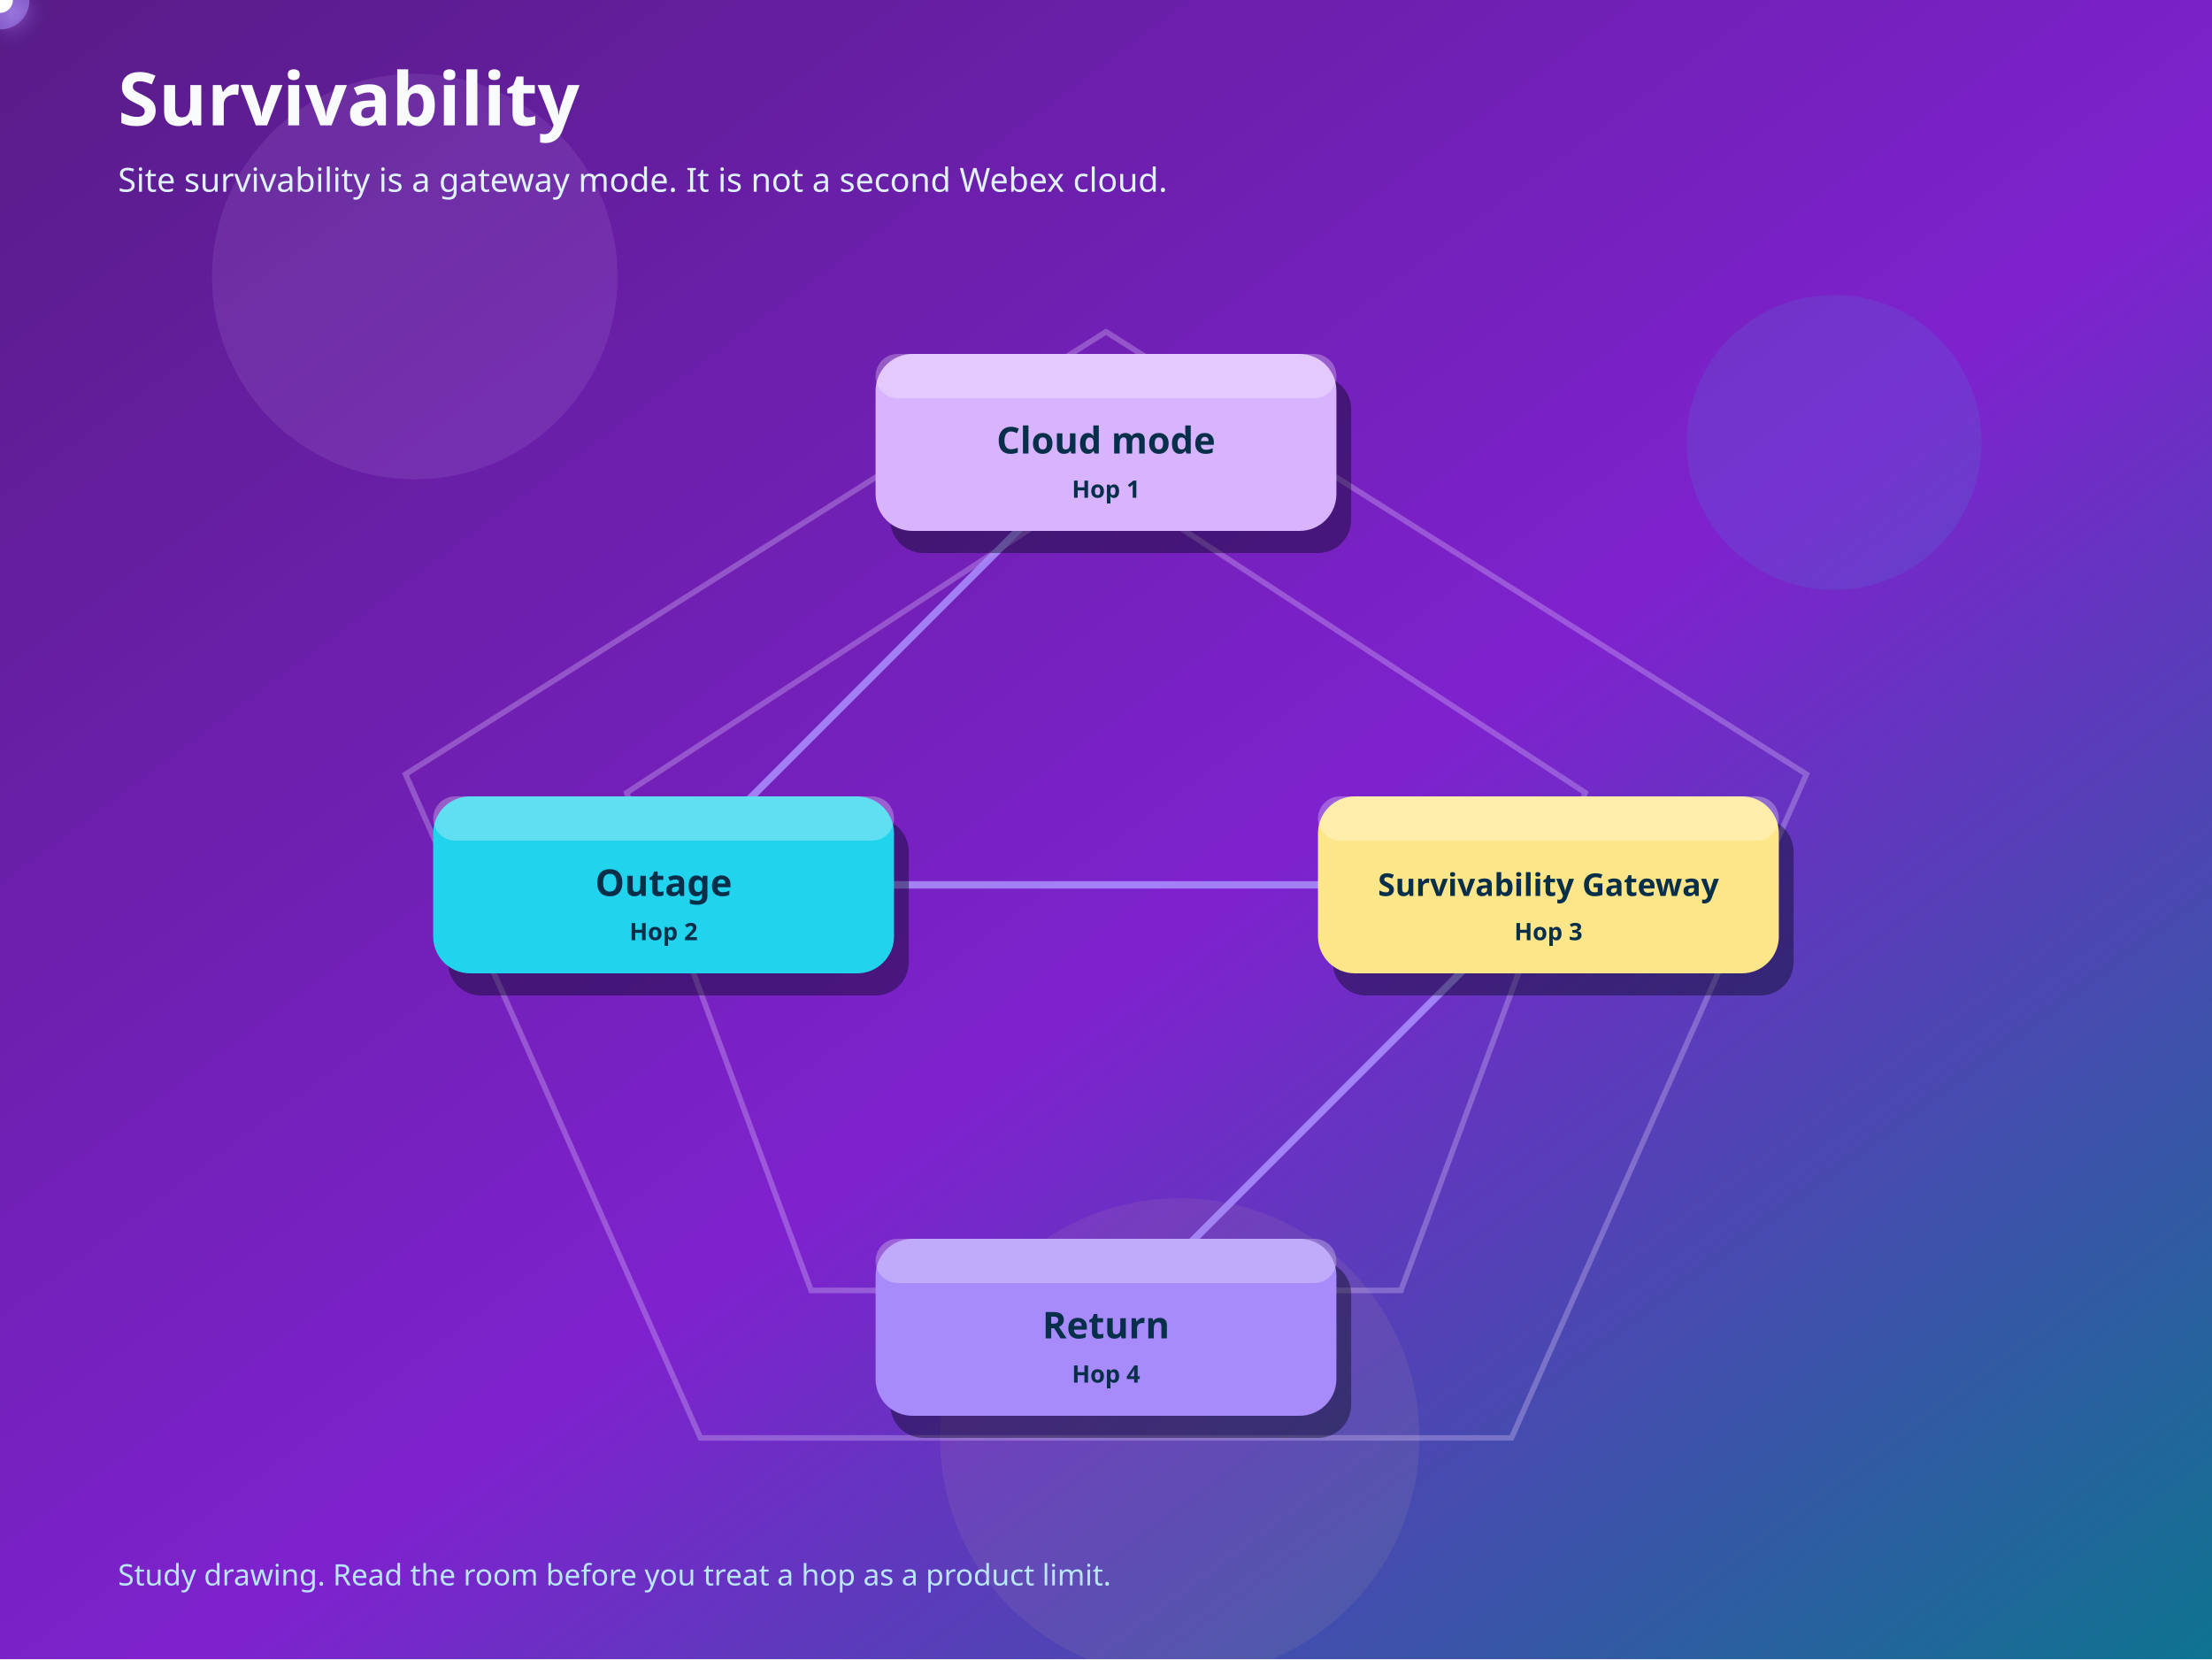
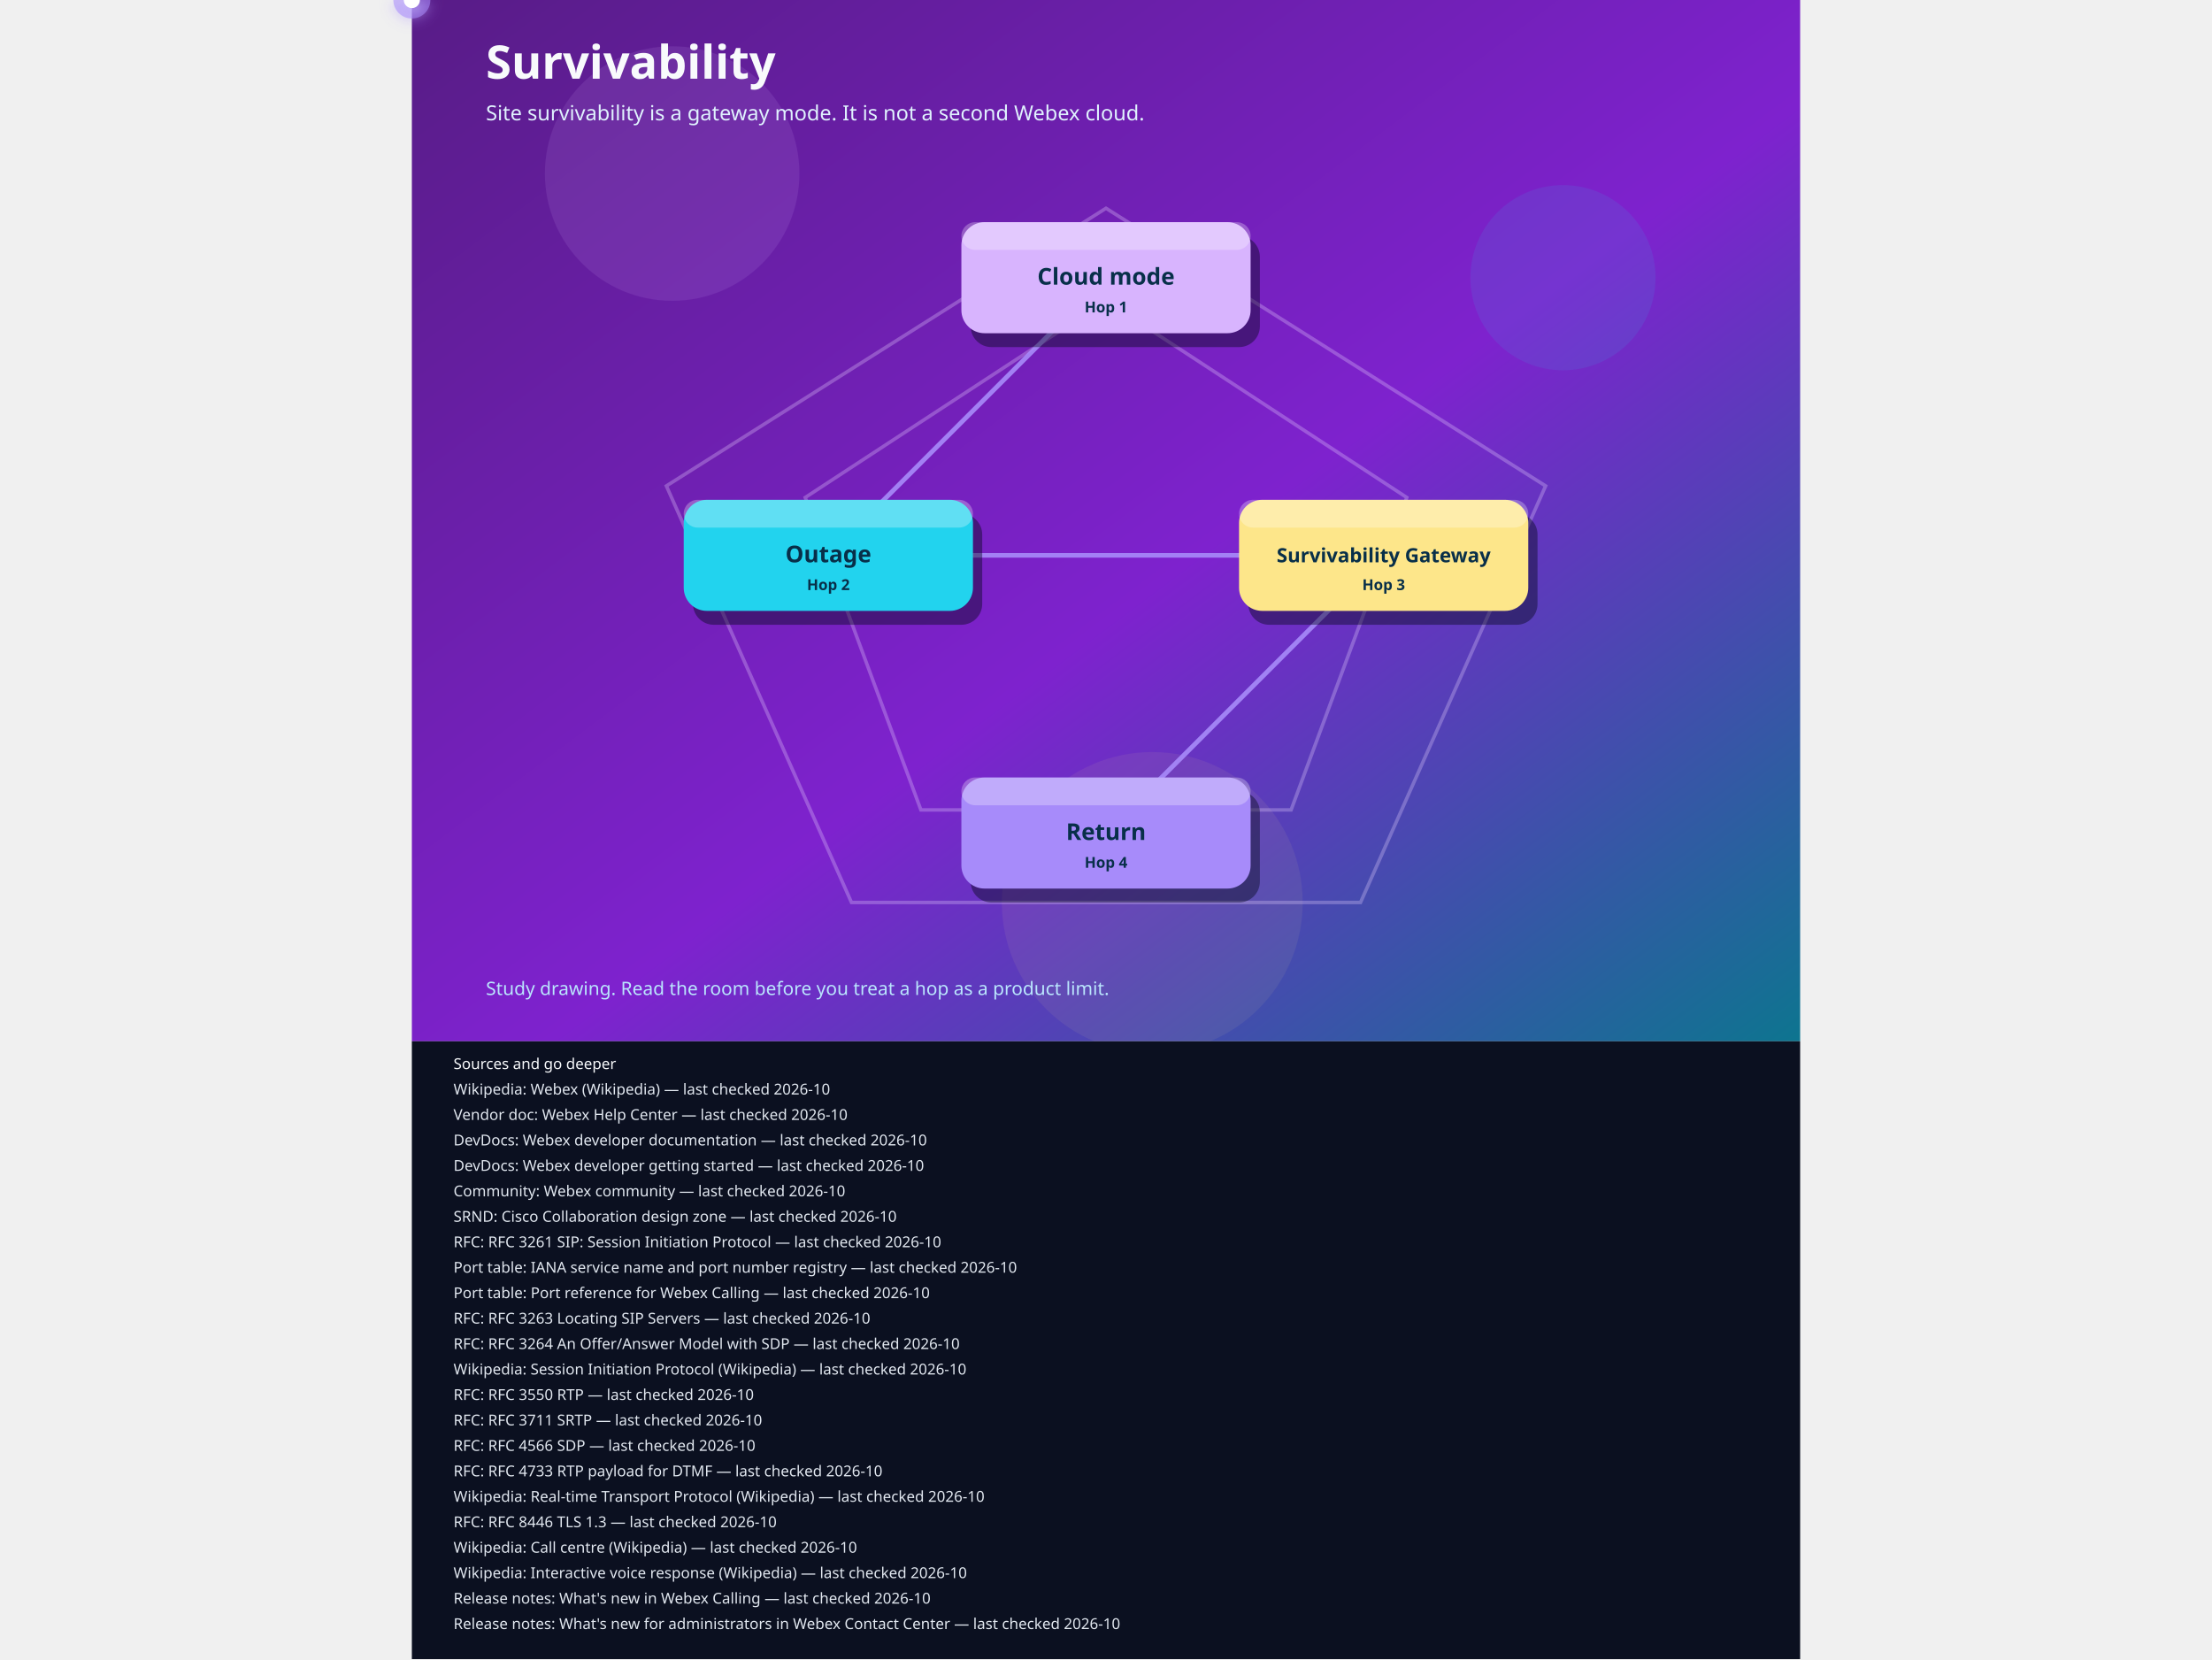
- <svg xmlns="http://www.w3.org/2000/svg" width="1200" height="900" viewBox="0 0 1200 900" data-layout="column-split" role="img" aria-label="Survivability">
+ <svg xmlns="http://www.w3.org/2000/svg" data-src-base="900" width="1200" height="900" viewBox="0 0 1200 1434" data-layout="column-split" role="img" aria-label="Survivability">
  <defs>
    <linearGradient id="sky" x1="0" y1="0" x2="1" y2="1">
      <stop offset="0" stop-color="#581c87" />
      <stop offset="0.55" stop-color="#7e22ce" />
      <stop offset="1" stop-color="#0e7490" />
    </linearGradient>
    <filter id="glow" x="-40%" y="-40%" width="180%" height="180%">
      <feGaussianBlur stdDeviation="6" result="b" />
      <feMerge>
        <feMergeNode in="b" />
        <feMergeNode in="SourceGraphic" />
      </feMerge>
    </filter>
  </defs>
  <rect width="1200" height="900" fill="url(#sky)" />
  <g opacity="0.5">
    <animateTransform attributeName="transform" type="translate" values="0 0; 0 12; 0 0" dur="12s" repeatCount="indefinite" />
    <circle cx="225" cy="150" r="110" fill="#d8b4fe" opacity="0.22" />
    <circle cx="995" cy="240" r="80" fill="#22d3ee" opacity="0.2" />
    <circle cx="640" cy="780" r="130" fill="#fde68a" opacity="0.14" />
  </g>
  <g>
    <animateTransform attributeName="transform" type="translate" values="0 0; -16 10; 0 0" dur="18s" repeatCount="indefinite" />
    <g opacity="0.3" fill="none" stroke="#e9d5ff" stroke-width="3">
      <path d="M600 180 L980 420 L820 780 L380 780 L220 420 Z" />
      <path d="M600 260 L860 430 L760 700 L440 700 L340 430 Z" />
    </g>
  </g>
  <text x="64" y="68" fill="#f8fafc" font-size="40" font-family="system-ui,sans-serif" font-weight="800">Survivability</text>
  <text x="64" y="104" fill="#e0f2fe" font-size="18" font-family="system-ui,sans-serif">Site survivability is a gateway mode. It is not a second Webex cloud.</text>
  <path d="M 600 240 L 360 480 L 840 480 L 600 720" fill="none" stroke="#a78bfa" stroke-width="4" stroke-linecap="round" opacity="0.9" />
  <g class="hop">
    <rect x="483.0" y="204.0" width="250" height="96" rx="18" fill="#020617" opacity="0.42" />
    <rect x="475.0" y="192.0" width="250" height="96" rx="20" fill="#d8b4fe" />
    <rect x="475.0" y="192.0" width="250" height="24" rx="12" fill="#ffffff" opacity="0.28" />
    <text x="600" y="246.0" text-anchor="middle" fill="#082f49" font-size="20" font-family="system-ui,sans-serif" font-weight="800">Cloud mode</text>
    <text x="600" y="270.0" text-anchor="middle" fill="#082f49" font-size="13" font-family="system-ui,sans-serif" font-weight="700">Hop 1</text>
  </g>
  <g class="hop">
    <rect x="243.0" y="444.0" width="250" height="96" rx="18" fill="#020617" opacity="0.42" />
    <rect x="235.0" y="432.0" width="250" height="96" rx="20" fill="#22d3ee" />
    <rect x="235.0" y="432.0" width="250" height="24" rx="12" fill="#ffffff" opacity="0.28" />
    <text x="360" y="486.0" text-anchor="middle" fill="#082f49" font-size="20" font-family="system-ui,sans-serif" font-weight="800">Outage</text>
    <text x="360" y="510.0" text-anchor="middle" fill="#082f49" font-size="13" font-family="system-ui,sans-serif" font-weight="700">Hop 2</text>
  </g>
  <g class="hop">
    <rect x="723.0" y="444.0" width="250" height="96" rx="18" fill="#020617" opacity="0.42" />
    <rect x="715.0" y="432.0" width="250" height="96" rx="20" fill="#fde68a" />
    <rect x="715.0" y="432.0" width="250" height="24" rx="12" fill="#ffffff" opacity="0.28" />
    <text x="840" y="486.0" text-anchor="middle" fill="#082f49" font-size="17" font-family="system-ui,sans-serif" font-weight="800">Survivability Gateway</text>
    <text x="840" y="510.0" text-anchor="middle" fill="#082f49" font-size="13" font-family="system-ui,sans-serif" font-weight="700">Hop 3</text>
  </g>
  <g class="hop">
    <rect x="483.0" y="684.0" width="250" height="96" rx="18" fill="#020617" opacity="0.42" />
    <rect x="475.0" y="672.0" width="250" height="96" rx="20" fill="#a78bfa" />
    <rect x="475.0" y="672.0" width="250" height="24" rx="12" fill="#ffffff" opacity="0.28" />
    <text x="600" y="726.0" text-anchor="middle" fill="#082f49" font-size="20" font-family="system-ui,sans-serif" font-weight="800">Return</text>
    <text x="600" y="750.0" text-anchor="middle" fill="#082f49" font-size="13" font-family="system-ui,sans-serif" font-weight="700">Hop 4</text>
  </g>
  <g filter="url(#glow)">
    <animateMotion dur="4.5s" repeatCount="indefinite" path="M 600 240 L 360 480 L 840 480 L 600 720" />
    <circle r="16" fill="#a78bfa" opacity="0.55" />
    <circle r="7" fill="#ffffff" />
  </g>
  <text x="64" y="860" fill="#bae6fd" font-size="16" font-family="system-ui,sans-serif">Study drawing. Read the room before you treat a hop as a product limit.</text>
+   <g id="go-deeper">
+     <rect x="0" y="900" width="1200" height="534" fill="#0b1020" />
+     <text x="36" y="924" fill="#f8fafc" font-size="13" font-family="system-ui,sans-serif">Sources and go deeper</text>
+     <a href="https://en.wikipedia.org/wiki/Webex">
+       <text x="36" y="946" fill="#e2e8f0" font-size="13" font-family="system-ui,sans-serif">Wikipedia: Webex (Wikipedia) — last checked 2026-10</text>
+     </a>
+     <a href="https://help.webex.com/">
+       <text x="36" y="968" fill="#e2e8f0" font-size="13" font-family="system-ui,sans-serif">Vendor doc: Webex Help Center — last checked 2026-10</text>
+     </a>
+     <a href="https://developer.webex.com/">
+       <text x="36" y="990" fill="#e2e8f0" font-size="13" font-family="system-ui,sans-serif">DevDocs: Webex developer documentation — last checked 2026-10</text>
+     </a>
+     <a href="https://developer.webex.com/docs/getting-started">
+       <text x="36" y="1012" fill="#e2e8f0" font-size="13" font-family="system-ui,sans-serif">DevDocs: Webex developer getting started — last checked 2026-10</text>
+     </a>
+     <a href="https://help.webex.com/community">
+       <text x="36" y="1034" fill="#e2e8f0" font-size="13" font-family="system-ui,sans-serif">Community: Webex community — last checked 2026-10</text>
+     </a>
+     <a href="https://www.cisco.com/c/en/us/solutions/enterprise/design-zone-collaboration/index.html">
+       <text x="36" y="1056" fill="#e2e8f0" font-size="13" font-family="system-ui,sans-serif">SRND: Cisco Collaboration design zone — last checked 2026-10</text>
+     </a>
+     <a href="https://www.rfc-editor.org/rfc/rfc3261">
+       <text x="36" y="1078" fill="#e2e8f0" font-size="13" font-family="system-ui,sans-serif">RFC: RFC 3261 SIP: Session Initiation Protocol — last checked 2026-10</text>
+     </a>
+     <a href="https://www.iana.org/assignments/service-names-port-numbers/service-names-port-numbers.xhtml">
+       <text x="36" y="1100" fill="#e2e8f0" font-size="13" font-family="system-ui,sans-serif">Port table: IANA service name and port number registry — last checked 2026-10</text>
+     </a>
+     <a href="https://help.webex.com/article/b2exve">
+       <text x="36" y="1122" fill="#e2e8f0" font-size="13" font-family="system-ui,sans-serif">Port table: Port reference for Webex Calling — last checked 2026-10</text>
+     </a>
+     <a href="https://www.rfc-editor.org/rfc/rfc3263">
+       <text x="36" y="1144" fill="#e2e8f0" font-size="13" font-family="system-ui,sans-serif">RFC: RFC 3263 Locating SIP Servers — last checked 2026-10</text>
+     </a>
+     <a href="https://www.rfc-editor.org/rfc/rfc3264">
+       <text x="36" y="1166" fill="#e2e8f0" font-size="13" font-family="system-ui,sans-serif">RFC: RFC 3264 An Offer/Answer Model with SDP — last checked 2026-10</text>
+     </a>
+     <a href="https://en.wikipedia.org/wiki/Session_Initiation_Protocol">
+       <text x="36" y="1188" fill="#e2e8f0" font-size="13" font-family="system-ui,sans-serif">Wikipedia: Session Initiation Protocol (Wikipedia) — last checked 2026-10</text>
+     </a>
+     <a href="https://www.rfc-editor.org/rfc/rfc3550">
+       <text x="36" y="1210" fill="#e2e8f0" font-size="13" font-family="system-ui,sans-serif">RFC: RFC 3550 RTP — last checked 2026-10</text>
+     </a>
+     <a href="https://www.rfc-editor.org/rfc/rfc3711">
+       <text x="36" y="1232" fill="#e2e8f0" font-size="13" font-family="system-ui,sans-serif">RFC: RFC 3711 SRTP — last checked 2026-10</text>
+     </a>
+     <a href="https://www.rfc-editor.org/rfc/rfc4566">
+       <text x="36" y="1254" fill="#e2e8f0" font-size="13" font-family="system-ui,sans-serif">RFC: RFC 4566 SDP — last checked 2026-10</text>
+     </a>
+     <a href="https://www.rfc-editor.org/rfc/rfc4733">
+       <text x="36" y="1276" fill="#e2e8f0" font-size="13" font-family="system-ui,sans-serif">RFC: RFC 4733 RTP payload for DTMF — last checked 2026-10</text>
+     </a>
+     <a href="https://en.wikipedia.org/wiki/Real-time_Transport_Protocol">
+       <text x="36" y="1298" fill="#e2e8f0" font-size="13" font-family="system-ui,sans-serif">Wikipedia: Real-time Transport Protocol (Wikipedia) — last checked 2026-10</text>
+     </a>
+     <a href="https://www.rfc-editor.org/rfc/rfc8446">
+       <text x="36" y="1320" fill="#e2e8f0" font-size="13" font-family="system-ui,sans-serif">RFC: RFC 8446 TLS 1.3 — last checked 2026-10</text>
+     </a>
+     <a href="https://en.wikipedia.org/wiki/Call_centre">
+       <text x="36" y="1342" fill="#e2e8f0" font-size="13" font-family="system-ui,sans-serif">Wikipedia: Call centre (Wikipedia) — last checked 2026-10</text>
+     </a>
+     <a href="https://en.wikipedia.org/wiki/Interactive_voice_response">
+       <text x="36" y="1364" fill="#e2e8f0" font-size="13" font-family="system-ui,sans-serif">Wikipedia: Interactive voice response (Wikipedia) — last checked 2026-10</text>
+     </a>
+     <a href="https://help.webex.com/article/278bz2">
+       <text x="36" y="1386" fill="#e2e8f0" font-size="13" font-family="system-ui,sans-serif">Release notes: What's new in Webex Calling — last checked 2026-10</text>
+     </a>
+     <a href="https://help.webex.com/article/nv7abhz">
+       <text x="36" y="1408" fill="#e2e8f0" font-size="13" font-family="system-ui,sans-serif">Release notes: What's new for administrators in Webex Contact Center — last checked 2026-10</text>
+     </a>
+   </g>
</svg>
